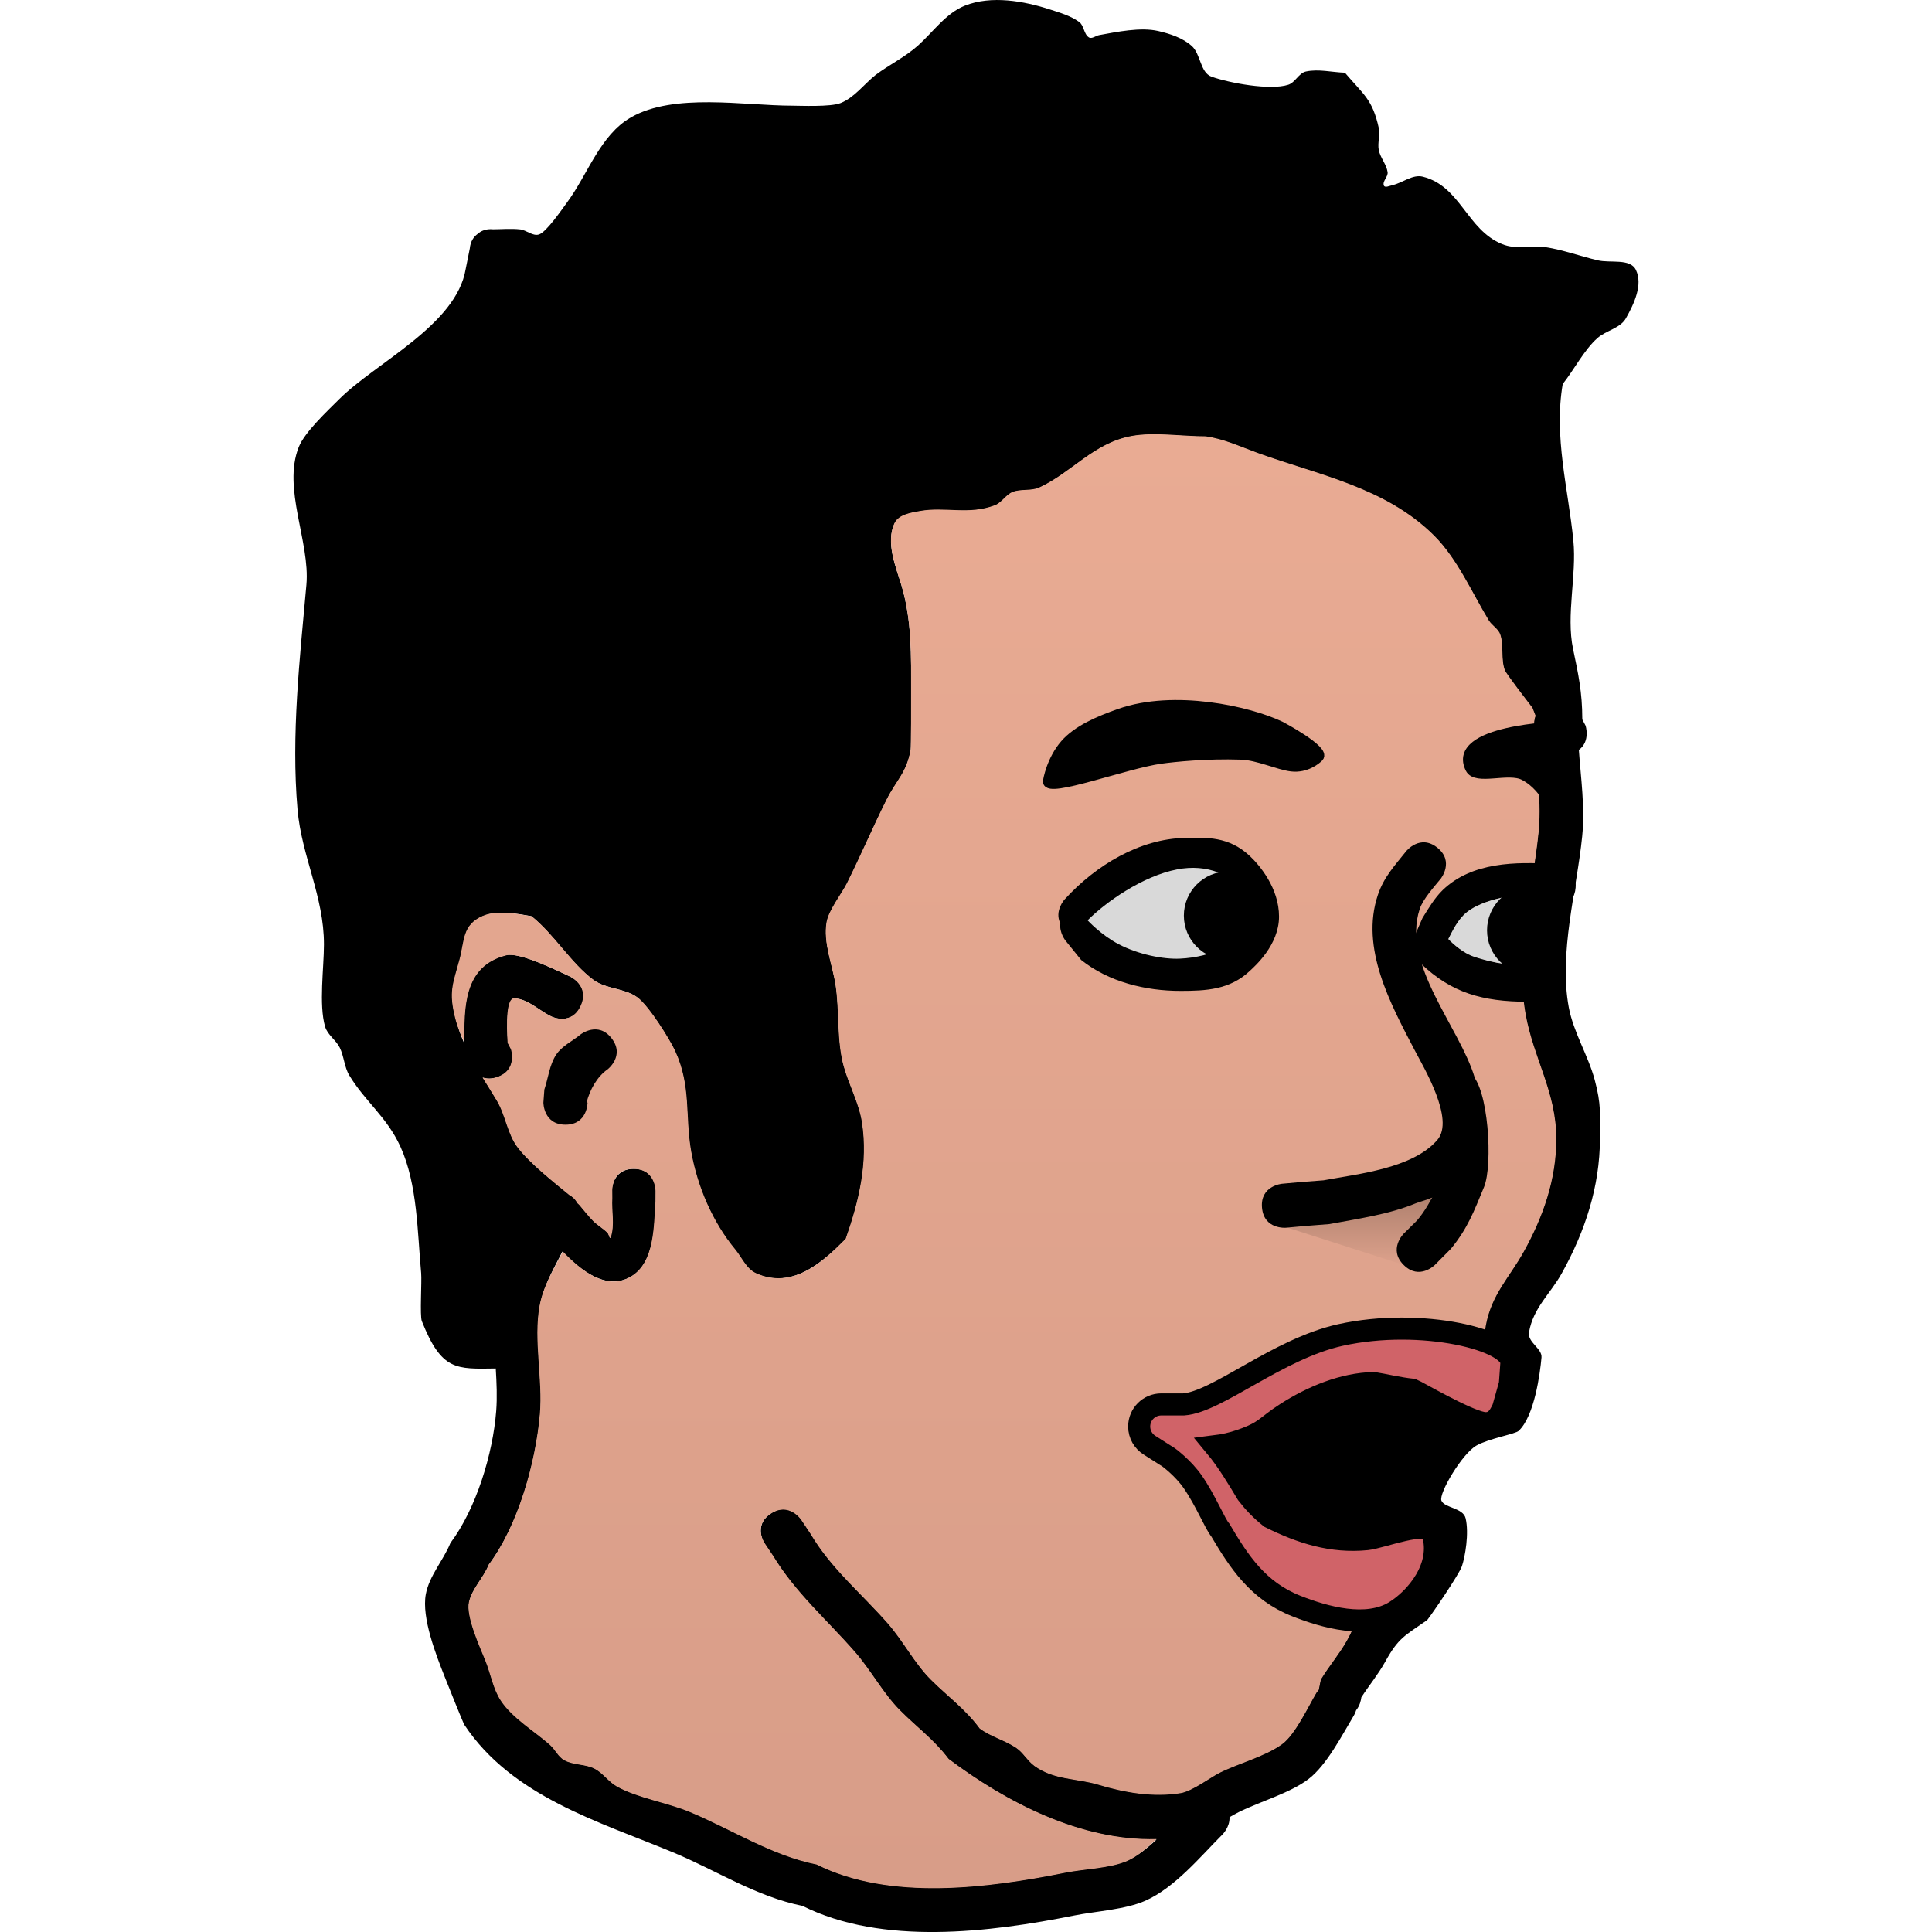
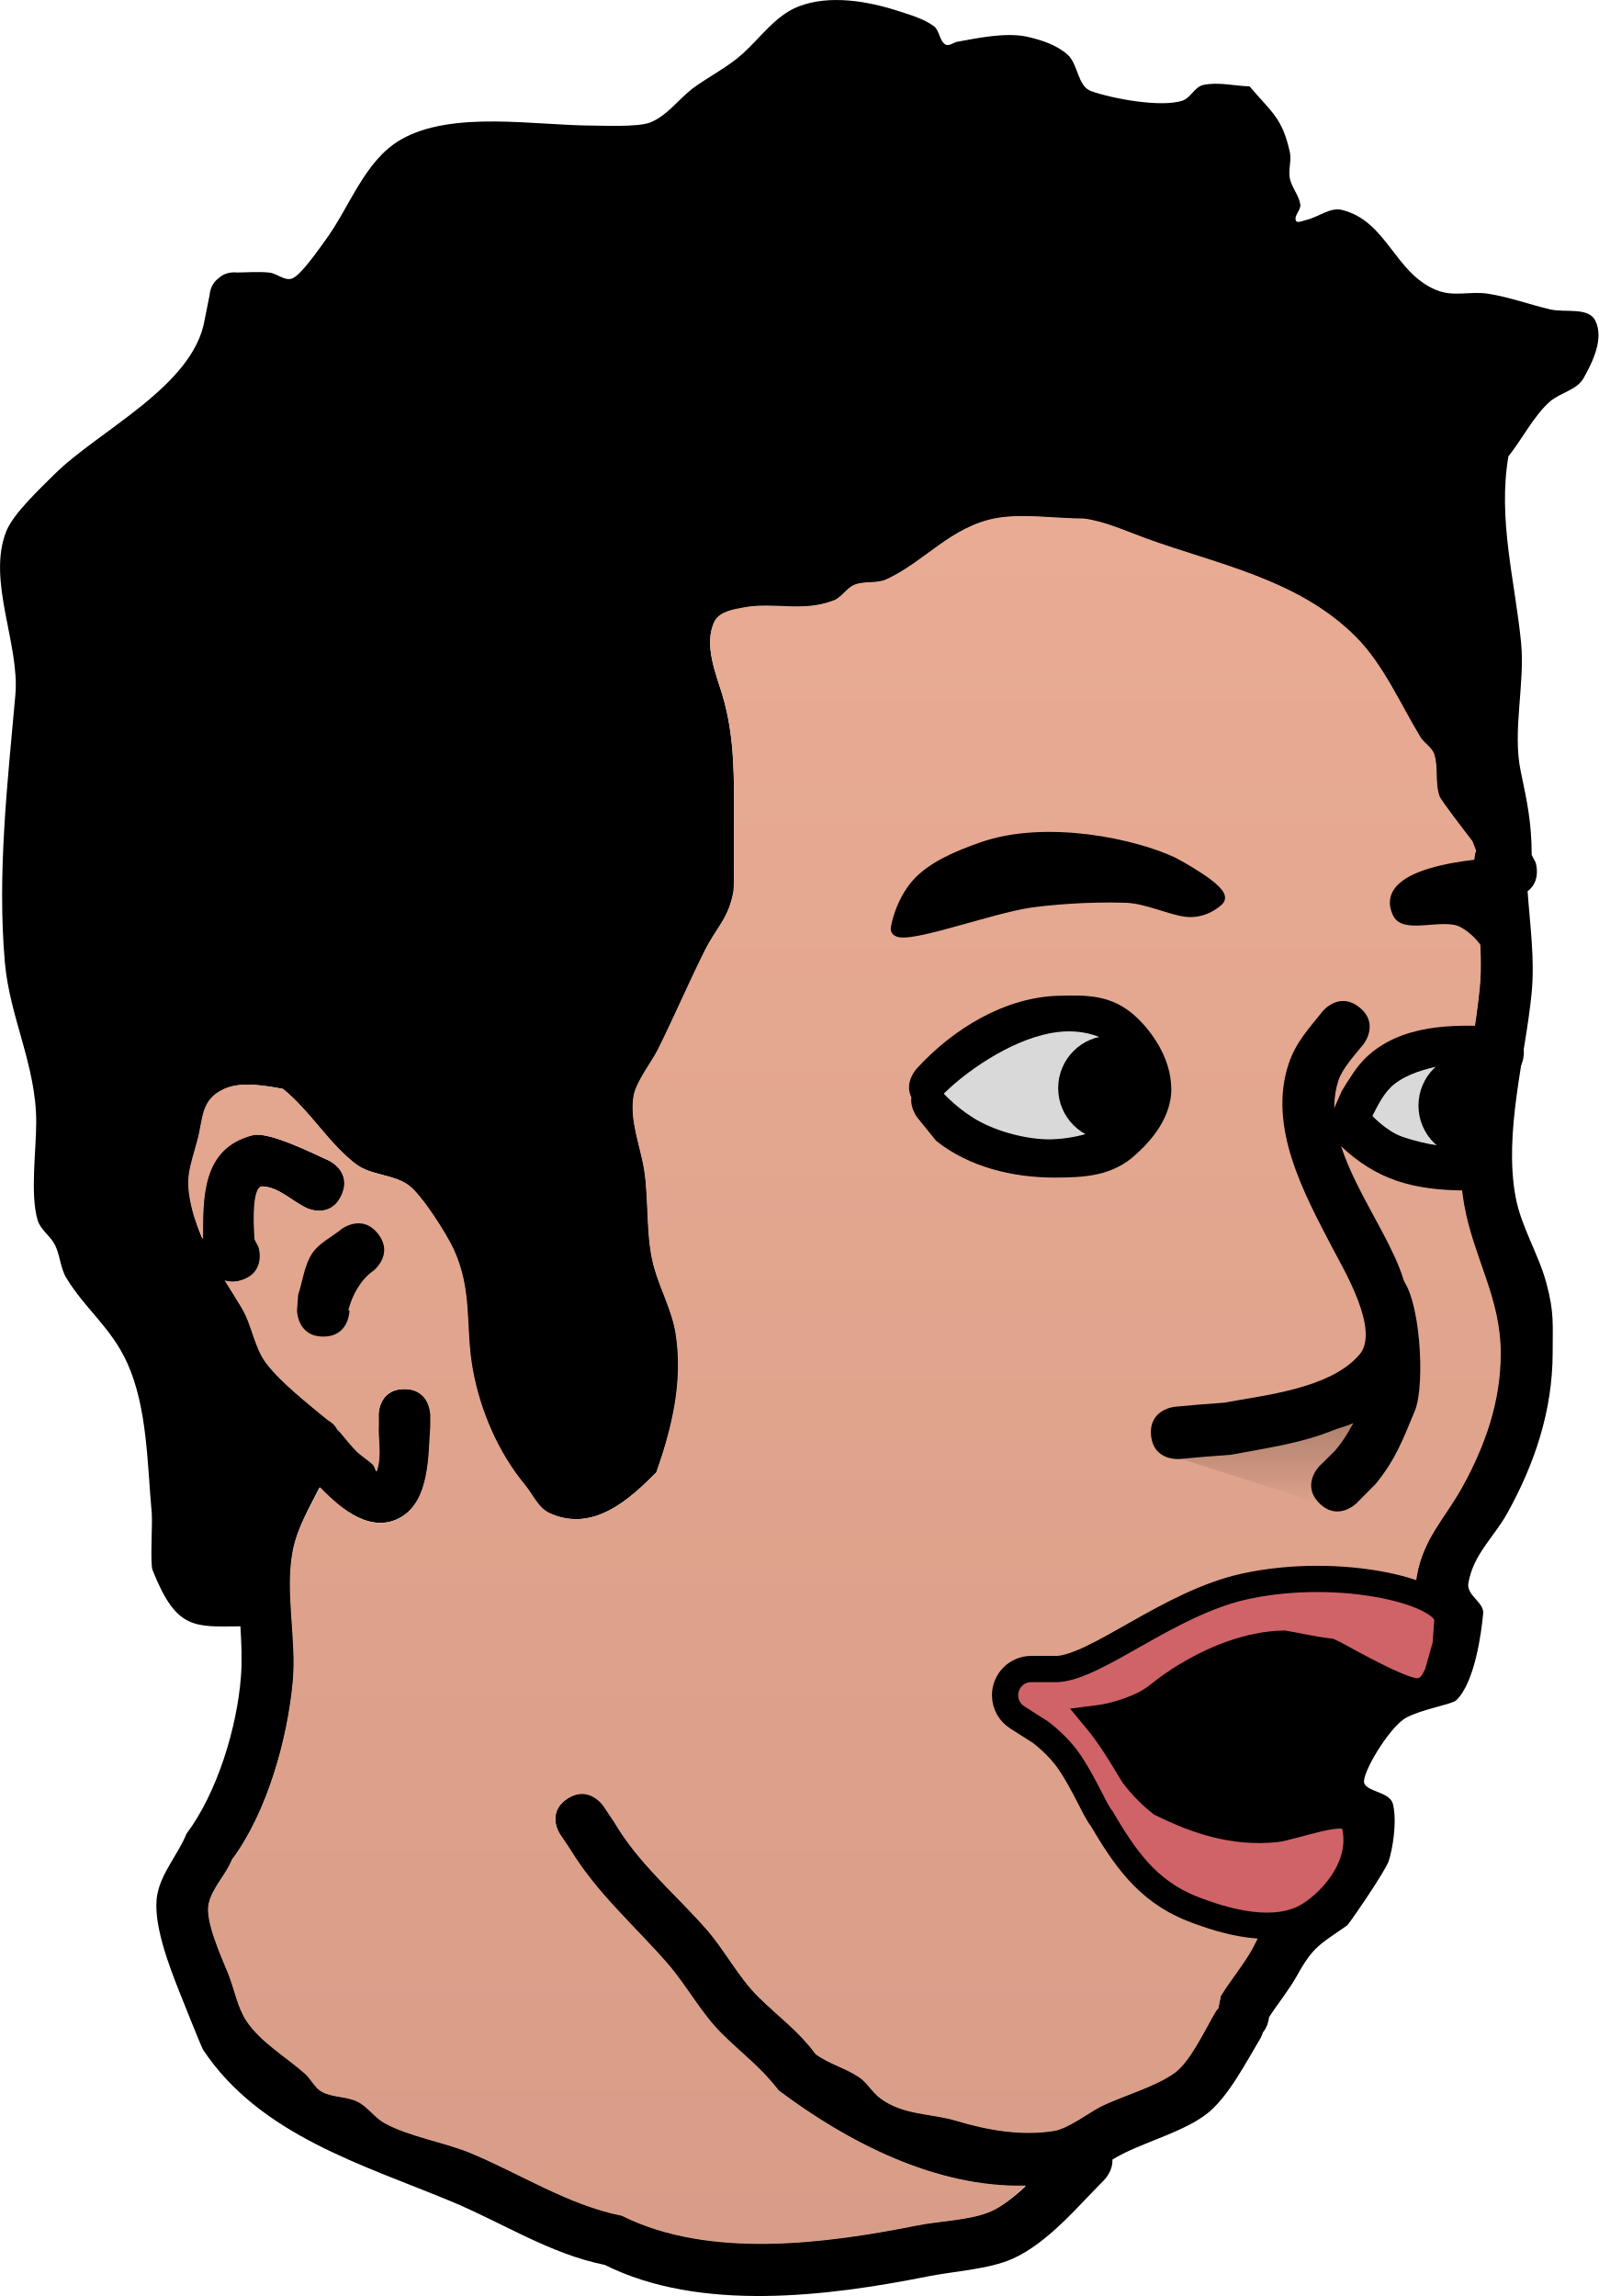
- <svg xmlns="http://www.w3.org/2000/svg" version="1.1" width="512" height="512" viewBox="0 0 512 512" id="svg52">
-   <defs id="defs12">
+ <svg xmlns="http://www.w3.org/2000/svg" width="23.577mm" height="33.867mm" viewBox="0 0 23.577 33.867" version="1.1" id="svg1" xml:space="preserve">
+   <defs id="defs1">
    <linearGradient x1="247.818" y1="116.16" x2="247.818" y2="280.813" gradientUnits="userSpaceOnUse" id="color-1">
      <stop offset="0" stop-color="#e9ab93" id="stop2" />
      <stop offset="1" stop-color="#d89d88" id="stop4" />
    </linearGradient>
    <linearGradient x1="289.154" y1="200.255" x2="289.154" y2="210.592" gradientUnits="userSpaceOnUse" id="color-2">
      <stop offset="0" stop-color="#a27766" id="stop7" />
      <stop offset="1" stop-color="#dfa38d" id="stop9" />
    </linearGradient>
  </defs>
-   <g transform="translate(-167.3517,-66.98535)" id="g50">
-     <g data-paper-data="{&quot;isPaintingLayer&quot;:true}" fill-rule="nonzero" stroke-linecap="butt" stroke-linejoin="miter" stroke-miterlimit="10" stroke-dasharray="none" stroke-dashoffset="0" style="mix-blend-mode:normal" id="g48">
+   <g id="layer1" transform="translate(1932.262,-523.7497)">
+     <g data-paper-data="{&quot;isPaintingLayer&quot;:true}" fill-rule="nonzero" stroke-linecap="butt" stroke-linejoin="miter" stroke-miterlimit="10" stroke-dasharray="none" stroke-dashoffset="0" style="mix-blend-mode:normal" id="g48" transform="matrix(0.06614582,0,0,0.06614582,-1948.476,519.3189)">
      <path d="" fill="#000000" stroke="none" stroke-width="0.5" id="path28" />
      <path d="" fill="#000000" stroke="none" stroke-width="0.5" id="path30" />
      <g id="g1206" transform="matrix(2.340146,0,0,2.340146,-146.4955,-89.77021)">
        <path d="M 305.006,177.133 V 175.8 c 0.005,-3.041 0.342,-5.655 1.075,-8.606 0,0 0.371,-1.483 1.692,-1.84 0.211,-1.411 0.403,-2.799 0.539,-4.15 0.413,-4.126 -0.494,-8.168 -0.512,-12.254 0,0 0,-0.407 0.164,-0.893 l -0.344,-0.883 c -0.517,-0.675 -2.986,-3.857 -3.139,-4.288 -0.447,-1.267 -0.088,-2.721 -0.5,-4 -0.213,-0.661 -0.948,-1.028 -1.309,-1.622 -1.907,-3.139 -3.533,-6.95 -6.186,-9.592 -5.487,-5.467 -13.057,-6.835 -19.999,-9.357 -1.929,-0.701 -3.832,-1.599 -5.866,-1.871 -2.592,0.006 -5.81,-0.503 -8.35,-0.039 -4.312,0.788 -6.749,4.109 -10.453,5.828 -0.931,0.432 -2.083,0.134 -3.036,0.516 -0.774,0.31 -1.221,1.204 -2,1.5 -3.007,1.141 -5.579,0.129 -8.511,0.656 -1.03,0.185 -2.378,0.404 -2.837,1.344 -1.059,2.17 0.158,4.98 0.76,6.989 1.201,4.009 1.104,8.087 1.104,12.212 0,0.994 0.009,6.165 -0.045,6.473 -0.468,2.638 -1.604,3.415 -2.729,5.665 -1.57,3.139 -2.93,6.361 -4.5,9.5 -0.531,1.061 -2.025,2.979 -2.271,4.335 -0.422,2.326 0.668,4.87 1.013,7.127 0.451,2.954 0.128,6.335 0.94,9.227 0.599,2.136 1.728,4.134 2.068,6.327 0.708,4.564 -0.358,8.914 -1.849,13.161 -2.567,2.588 -6.068,5.815 -10.245,3.922 -1.089,-0.494 -1.595,-1.784 -2.358,-2.705 -2.547,-3.071 -4.277,-7.108 -4.979,-11.058 -0.726,-4.085 0.025,-7.405 -1.814,-11.423 -0.609,-1.33 -2.961,-5.104 -4.252,-6.065 -1.44,-1.071 -3.559,-0.93 -5,-2 -2.538,-1.885 -4.435,-5.15 -7,-7.202 -1.671,-0.285 -3.816,-0.706 -5.459,0 -2.328,1 -2.059,2.834 -2.613,4.891 -0.766,2.846 -1.258,3.659 -0.481,6.724 0.248,0.976 0.561,1.865 0.924,2.703 0.011,-3.785 -0.187,-8.656 4.747,-9.899 1.535,-0.387 5.73,1.717 7.287,2.423 0,0 2.276,1.035 1.241,3.31 -1.035,2.276 -3.31,1.241 -3.31,1.241 -1.425,-0.65 -2.649,-2.003 -4.213,-2.077 -1.181,-0.056 -0.753,4.93 -0.753,5.051 l 0.372,0.709 c 0,0 0.791,2.372 -1.581,3.162 h -1e-5 c -0.662,0.221 -1.2,0.195 -1.633,0.043 0.524,0.845 1.071,1.702 1.619,2.621 0.99,1.659 1.185,3.759 2.358,5.294 1.362,1.784 4.013,3.876 5.836,5.369 0.348,0.188 0.689,0.476 0.914,0.919 0.159,0.135 0.247,0.236 0.247,0.236 0.528,0.609 1.011,1.261 1.585,1.828 0.483,0.478 1.094,0.814 1.574,1.295 0.149,0.15 0.216,0.766 0.285,0.567 0.486,-1.41 0.091,-2.983 0.181,-4.471 l -0.006,-0.822 c 0,0 0,-2.5 2.5,-2.5 2.5,0 2.5,2.5 2.5,2.5 l -0.006,1.178 c -0.205,2.564 -0.022,6.904 -2.819,8.529 -2.776,1.612 -5.679,-0.67 -7.771,-2.835 -0.986,1.956 -2.115,3.822 -2.536,6.129 -0.714,3.909 0.376,8.303 0.026,12.277 -0.485,5.514 -2.479,12.601 -5.814,17.048 -0.58,1.473 -1.866,2.658 -2.216,4.202 -0.369,1.624 1.245,5.124 1.858,6.645 0.609,1.509 0.862,3.199 1.766,4.552 1.33,1.991 3.801,3.429 5.551,4.988 0.592,0.528 0.93,1.361 1.63,1.734 1.031,0.549 2.333,0.411 3.379,0.933 0.971,0.485 1.599,1.5 2.548,2.025 2.42,1.341 5.675,1.806 8.262,2.886 4.784,1.997 9.24,4.922 14.355,5.945 8.3,4.15 19.393,2.674 28.198,0.913 2.066,-0.413 5.051,-0.479 6.97,-1.331 1.157,-0.513 2.263,-1.382 3.309,-2.369 -8.59,0.226 -17.049,-4.189 -23.556,-9.081 -1.71,-2.246 -3.559,-3.549 -5.5,-5.5 -1.944,-1.954 -3.306,-4.555 -5.121,-6.63 -3.189,-3.646 -6.719,-6.68 -9.255,-10.852 l -0.936,-1.399 c 0,0 -1.387,-2.08 0.693,-3.467 2.08,-1.387 3.467,0.693 3.467,0.693 l 1.064,1.601 c 2.313,3.918 5.769,6.748 8.745,10.148 1.731,1.978 3.02,4.523 4.879,6.37 1.897,1.885 3.867,3.286 5.5,5.5 1.242,0.928 2.818,1.322 4.108,2.181 0.813,0.541 1.295,1.485 2.086,2.059 2.222,1.615 4.744,1.379 7.251,2.132 2.896,0.87 6.186,1.469 9.315,0.941 1.297,-0.218 3.392,-1.8 4.362,-2.285 2.147,-1.073 5.176,-1.854 7.09,-3.245 1.498,-1.088 2.965,-4.277 3.877,-5.802 0,0 0.094,-0.156 0.272,-0.359 l 0.228,-1.141 c 0.917,-1.525 2.097,-2.885 2.964,-4.439 1.093,-1.956 1.464,-3.473 2.423,-4.922 -4.458,0.145 -8.98,-0.33 -12.068,-4.101 -1.115,-1.362 -1.633,-3.119 -2.458,-4.674 -2.829,-2.85 -13.374,-5.025 -9.925,-11.412 0.788,-1.459 6.078,-1.792 7.812,-2.281 3.771,-1.064 6.319,-4.169 10.052,-5.215 6.284,-1.761 13.205,-0.742 19.692,-1.028 0.012,-0.684 0.056,-1.367 0.183,-2.041 0.662,-3.528 2.66,-5.393 4.288,-8.324 2.205,-3.97 3.696,-8.223 3.679,-12.775 0.016,-5.273 -2.56,-9.04 -3.468,-14.1 -0.14,-0.78 -0.236,-1.571 -0.295,-2.37 -1.531,-0.544 -1.531,-2.347 -1.531,-2.347 z M 193.006,92.959 c 0.734,0.081 1.434,0.797 2.14,0.579 0.85,-0.263 2.629,-2.882 3.154,-3.587 2.385,-3.203 3.751,-7.666 7.275,-9.679 4.888,-2.792 12.764,-1.328 18.225,-1.321 0.866,0.001 4.369,0.165 5.516,-0.298 1.567,-0.633 2.632,-2.122 3.952,-3.178 1.573,-1.179 3.384,-2.048 4.842,-3.366 1.715,-1.551 3.138,-3.637 5.288,-4.489 2.972,-1.178 6.666,-0.524 9.614,0.435 1.14,0.371 2.334,0.713 3.308,1.412 0.559,0.401 0.522,1.371 1.097,1.748 0.335,0.22 0.781,-0.184 1.176,-0.255 1.984,-0.359 4.679,-0.925 6.679,-0.463 1.349,0.311 2.758,0.77 3.795,1.687 1.036,0.917 0.949,3.022 2.253,3.486 2.005,0.713 6.639,1.578 8.689,0.911 0.792,-0.258 1.185,-1.326 2,-1.5 1.438,-0.306 2.939,0.09 4.409,0.136 2.147,2.524 3.113,2.999 3.837,6.263 0.18,0.814 -0.163,1.683 0,2.5 0.176,0.88 0.873,1.611 1,2.5 0.074,0.518 -0.608,1.02 -0.427,1.511 0.113,0.304 0.656,0.033 0.972,-0.038 1.161,-0.263 2.285,-1.251 3.439,-0.961 4.277,1.075 4.974,5.986 8.963,7.629 1.675,0.69 3.179,0.083 4.945,0.356 2.004,0.31 3.926,1.023 5.9,1.488 1.446,0.341 3.673,-0.25 4.324,1.086 0.816,1.676 -0.213,3.853 -1.129,5.477 -0.643,1.14 -2.243,1.374 -3.223,2.241 -1.508,1.332 -2.663,3.615 -3.936,5.204 -1.022,5.994 0.618,11.815 1.206,17.733 0.39,3.929 -0.843,8.433 -0.033,12.274 0.602,2.855 1.041,4.914 1.045,7.93 8.8e-4,0.016 0.002,0.032 0.002,0.047 l 0.369,0.705 c 0,0 0.585,1.755 -0.761,2.748 0.229,3.247 0.706,6.49 0.377,9.788 -0.611,6.112 -2.663,13.178 -1.52,19.353 0.524,2.831 2.202,5.465 2.94,8.227 0.757,2.833 0.585,3.835 0.592,6.674 -0.017,5.423 -1.69,10.49 -4.321,15.225 -1.29,2.322 -3.231,3.899 -3.712,6.676 -0.199,1.149 1.507,1.828 1.413,2.87 -0.164,1.813 -0.794,6.616 -2.581,8.298 -0.394,0.37 -3.337,0.856 -4.775,1.66 -1.632,0.913 -4.299,5.431 -3.975,6.244 0.332,0.834 2.454,0.802 2.738,1.995 0.406,1.704 -0.053,4.343 -0.416,5.424 -0.309,0.922 -3.409,5.458 -3.932,6.105 -2.57,1.794 -3.254,2.005 -4.761,4.73 -0.781,1.412 -1.819,2.666 -2.698,4.02 -0.04,0.337 -0.171,0.959 -0.592,1.464 -0.11,0.35 -0.246,0.577 -0.246,0.577 -1.304,2.168 -3.074,5.631 -5.123,7.198 -2.111,1.615 -5.516,2.559 -7.91,3.755 -0.4,0.2 -0.747,0.395 -1.06,0.584 0.059,1.103 -0.783,1.944 -0.783,1.944 -2.539,2.539 -5.384,6.018 -8.747,7.514 -2.262,1.006 -5.589,1.181 -8.03,1.669 -9.593,1.919 -21.762,3.433 -30.802,-1.087 -5.223,-1.045 -9.764,-4.026 -14.645,-6.055 -8.412,-3.497 -18.23,-6.319 -23.63,-14.433 -0.172,-0.258 -2.025,-4.922 -2.234,-5.448 -0.965,-2.431 -2.637,-6.692 -2.142,-9.355 0.392,-2.108 1.978,-3.811 2.784,-5.798 2.927,-3.902 4.81,-10.105 5.186,-14.952 0.121,-1.567 0.049,-3.186 -0.049,-4.815 -4.48,0.059 -6.126,0.289 -8.374,-5.366 -0.239,-0.602 0.011,-4.505 -0.075,-5.435 -0.424,-4.572 -0.404,-10.049 -2.34,-14.305 -1.543,-3.392 -3.996,-5.11 -5.795,-8.087 -0.575,-0.952 -0.593,-2.158 -1.088,-3.154 -0.429,-0.863 -1.389,-1.444 -1.657,-2.37 -0.718,-2.476 -0.128,-6.673 -0.128,-9.291 0.015,-5.431 -2.531,-9.99 -2.991,-15.294 -0.734,-8.444 0.258,-17.117 1.004,-25.453 0.433,-4.844 -2.727,-10.889 -0.871,-15.581 0.679,-1.716 3.229,-4.075 4.591,-5.44 4.204,-4.181 13.253,-8.389 14.316,-14.723 l 0.466,-2.33 c 0.076,-0.816 0.444,-1.327 0.874,-1.646 0.397,-0.358 0.968,-0.618 1.781,-0.534 1.013,-0.008 2.031,-0.102 3.037,0.009 z" fill="#000000" stroke="none" stroke-width="0.5" id="path14" />
        <path d="m 203.45,201.846 0.006,0.821 c -0.091,1.489 0.304,3.056 -0.182,4.467 -0.069,0.2 -0.234,-0.399 -0.383,-0.548 -0.48,-0.481 -1.091,-0.819 -1.575,-1.296 -0.573,-0.567 -1.057,-1.221 -1.585,-1.83 0,0 -0.088,-0.101 -0.247,-0.236 -0.225,-0.443 -0.566,-0.733 -0.914,-0.92 -1.822,-1.493 -4.473,-3.591 -5.836,-5.375 -1.172,-1.535 -1.367,-3.64 -2.357,-5.298 -0.548,-0.918 -1.095,-1.778 -1.619,-2.623 0.433,0.152 0.971,0.177 1.633,-0.044 h 10e-6 c 2.372,-0.791 1.582,-3.165 1.582,-3.165 l -0.372,-0.71 c -4.9e-4,-0.121 -0.427,-5.111 0.754,-5.055 1.564,0.074 2.883,1.458 4.308,2.108 0,0 2.181,1.002 3.216,-1.274 1.035,-2.276 -1.24,-3.313 -1.24,-3.313 -1.557,-0.706 -5.66,-2.771 -7.195,-2.384 -4.934,1.243 -4.734,6.106 -4.745,9.891 -0.363,-0.838 -0.774,-1.75 -1.021,-2.726 -0.777,-3.064 -0.284,-3.883 0.483,-6.729 0.554,-2.058 0.286,-3.895 2.615,-4.895 1.643,-0.706 3.878,-0.241 5.549,0.044 2.565,2.052 4.463,5.314 7.001,7.199 1.441,1.07 3.56,0.929 5,2 1.291,0.961 3.645,4.73 4.253,6.061 1.839,4.018 1.091,7.325 1.817,11.409 0.702,3.95 2.43,7.97 4.976,11.041 0.764,0.921 1.267,2.206 2.356,2.7 4.176,1.893 7.587,-1.291 10.154,-3.879 1.491,-4.247 2.554,-8.632 1.846,-13.196 -0.34,-2.193 -1.464,-4.203 -2.063,-6.339 -0.811,-2.892 -0.48,-6.283 -0.931,-9.238 -0.345,-2.257 -1.43,-4.805 -1.008,-7.131 0.246,-1.355 1.746,-3.277 2.276,-4.338 1.57,-3.139 2.939,-6.365 4.509,-9.504 1.125,-2.25 2.266,-3.028 2.733,-5.667 0.055,-0.308 0.046,-5.479 0.046,-6.473 0,-4.126 0.116,-8.105 -1.085,-12.114 -0.602,-2.009 -1.836,-4.918 -0.777,-7.087 0.459,-0.94 1.809,-1.159 2.839,-1.344 2.931,-0.528 5.51,0.484 8.516,-0.657 0.779,-0.296 1.228,-1.19 2.001,-1.5 0.953,-0.381 2.107,-0.084 3.038,-0.516 3.705,-1.719 6.147,-5.04 10.46,-5.827 2.54,-0.464 5.763,0.046 8.355,0.04 2.034,0.272 3.94,1.171 5.869,1.872 6.942,2.522 14.523,3.896 20.01,9.363 2.652,2.643 4.284,6.458 6.191,9.596 0.361,0.594 1.097,0.962 1.31,1.623 0.411,1.279 0.054,2.734 0.501,4.001 0.153,0.432 2.624,3.616 3.141,4.291 l 0.344,0.883 c -0.164,0.486 -0.164,0.893 -0.164,0.893 0.018,4.085 0.929,8.133 0.516,12.259 -0.657,6.562 -2.666,14.015 -1.474,20.659 0.908,5.06 3.486,8.838 3.47,14.111 0.017,4.553 -1.475,8.816 -3.68,12.786 -1.628,2.931 -3.628,4.804 -4.29,8.332 -0.127,0.675 -0.171,1.359 -0.183,2.043 -6.487,0.286 -13.413,-0.724 -19.697,1.037 -3.733,1.046 -6.29,4.162 -10.061,5.225 -1.734,0.489 -7.032,0.828 -7.82,2.288 -1.352,2.505 1.839,2.948 3.471,4.436 2.53,2.307 4.682,5.158 6.401,6.891 0.824,1.555 1.343,3.312 2.458,4.674 3.087,3.771 7.604,4.249 12.063,4.105 -0.959,1.449 -1.269,3.045 -2.362,5.001 -0.868,1.553 -2.05,2.916 -2.967,4.441 l -0.228,1.142 c -0.179,0.203 -0.273,0.359 -0.273,0.359 -0.912,1.525 -2.383,4.716 -3.881,5.804 -1.914,1.391 -4.948,2.173 -7.095,3.247 -0.97,0.485 -3.068,2.067 -4.365,2.286 -3.129,0.527 -6.425,-0.07 -9.321,-0.94 -2.506,-0.753 -5.033,-0.517 -7.256,-2.131 -0.79,-0.574 -1.274,-1.518 -2.087,-2.059 -1.291,-0.859 -2.869,-1.253 -4.112,-2.181 -1.633,-2.214 -3.608,-3.615 -5.505,-5.5 -1.859,-1.848 -3.153,-4.393 -4.884,-6.371 -2.976,-3.4 -6.443,-6.234 -8.756,-10.152 l -1.065,-1.601 c 0,0 -1.39,-2.082 -3.47,-0.695 -2.08,1.387 -0.639,3.383 -0.639,3.383 l 0.935,1.399 c 2.536,4.172 6.056,7.201 9.244,10.847 1.815,2.075 3.172,4.675 5.116,6.628 1.941,1.951 3.786,3.253 5.495,5.499 6.507,4.892 14.951,9.308 23.541,9.082 -1.046,0.988 -2.132,1.954 -3.289,2.467 -1.919,0.851 -4.908,0.918 -6.974,1.331 -8.805,1.761 -19.915,3.235 -28.216,-0.915 -5.115,-1.023 -9.58,-3.951 -14.364,-5.948 -2.587,-1.08 -5.846,-1.548 -8.267,-2.889 -0.949,-0.526 -1.579,-1.542 -2.55,-2.026 -1.045,-0.522 -2.349,-0.385 -3.381,-0.934 -0.7,-0.373 -1.039,-1.207 -1.631,-1.735 -1.75,-1.559 -4.224,-3 -5.554,-4.99 -0.904,-1.353 -1.159,-3.045 -1.768,-4.554 -0.613,-1.521 -2.229,-5.024 -1.86,-6.648 0.351,-1.544 1.635,-2.73 2.215,-4.203 3.335,-4.447 5.325,-11.54 5.81,-17.054 0.35,-3.974 -0.744,-8.377 -0.03,-12.286 0.421,-2.307 1.647,-4.198 2.633,-6.154 2.093,2.165 4.899,4.472 7.674,2.86 2.797,-1.625 2.612,-5.973 2.817,-8.538 l 0.006,-1.18 c 0,0 -1.7e-4,-2.503 -2.5,-2.503 -2.5,0 -2.4,2.495 -2.4,2.495 z" data-paper-data="{&quot;noHover&quot;:false,&quot;origItem&quot;:[&quot;Path&quot;,{&quot;applyMatrix&quot;:true,&quot;segments&quot;:[[[205.90001,199.35],[-2.5,0],[2.5,0]],[208.40001,201.85],[[208.39366,203.02812],[0,0],[-0.20469,2.56448]],[[205.57504,211.55665],[2.79706,-1.62486],[-2.7757,1.61245]],[[197.80389,208.72142],[2.09263,2.16549],[-0.98603,1.95625]],[[195.26774,214.85048],[0.42137,-2.30717],[-0.71393,3.90896]],[[195.29373,227.12724],[0.34968,-3.97366],[-0.48524,5.51424]],[[189.47943,244.17483],[3.33525,-4.447],[-0.58029,1.47332]],[[187.26334,248.3767],[0.35056,-1.54419],[-0.36872,1.62418]],[[189.12121,255.02154],[-0.61334,-1.52084],[0.60874,1.50946]],[[190.88712,259.57379],[-0.90438,-1.3532],[1.33033,1.99052]],[[196.43802,264.56138],[-1.74951,-1.55872],[0.59226,0.52767]],[[198.06784,266.29534],[-0.70015,-0.37283],[1.03135,0.5492]],[[201.44675,267.22852],[-1.04545,-0.52187],[0.97075,0.48458]],[[203.99474,269.25396],[-0.94906,-0.5258],[2.42044,1.34096]],[[212.25673,272.14032],[-2.58686,-1.08018],[4.78355,1.99743]],[[226.61137,278.08533],[-5.11507,-1.02301],[8.30018,4.1501]],[[254.80974,278.99856],[-8.80511,1.76102],[2.06629,-0.41326]],[[261.7796,277.66775],[-1.91901,0.85141],[1.15713,-0.51339]],[[265.08849,275.29829],[-1.04634,0.98751],[-8.58961,0.2263]],[[241.53226,266.21779],[6.50699,4.89158],[-1.70951,-2.24624]],[[236.03226,260.71779],[1.94094,1.95068],[-1.94384,-1.95358]],[[230.9114,254.08803],[1.81471,2.07485],[-3.18857,-3.64567]],[[221.6563,243.23627],[2.53647,4.17225],[0,0]],[220.7199,241.83678],[[221.41328,238.3699],[-2.08013,1.38675],[2.08013,-1.38675]],[224.88016,239.06328],[[225.94376,240.6638],[0,0],[2.31268,3.91791]],[[234.68866,250.81204],[-2.97594,-3.39976],[1.73139,1.97797]],[[239.56779,257.18228],[-1.85886,-1.84754],[1.89668,1.88513]],[[245.06779,262.68228],[-1.6327,-2.21411],[1.24216,0.92784]],[[249.17625,264.86294],[-1.29088,-0.85877],[0.81336,0.54109]],[[251.2618,266.92194],[-0.79032,-0.57422],[2.22238,1.61471]],[[258.51239,269.05369],[-2.50617,-0.75277],[2.89558,0.86973]],[[267.82725,269.99516],[-3.1288,0.52724],[1.2966,-0.21849]],[[272.18911,267.71043],[-0.96963,0.48482],[2.14673,-1.07337]],[[279.2793,264.46576],[-1.9144,1.39099],[1.49757,-1.08814]],[[283.15628,258.66382],[-0.91224,1.52452],[0,0]],[[283.42861,258.30529],[-0.17875,0.20255],[0,0]],[[283.65628,257.16382],[0,0],[0.91703,-1.52461]],[[286.6206,252.72524],[-0.86773,1.55319],[1.09282,-1.95607]],[[289.04347,247.80278],[-0.95918,1.44924],[-4.45825,0.14454]],[[276.97586,243.7017],[3.08736,3.77107],[-1.11505,-1.36199]],[[274.51833,239.02774],[0.82438,1.55524],[-2.82883,-2.85028]],[[264.59339,227.61567],[-3.44897,6.38744],[0.78807,-1.45948]],[[272.40497,225.33444],[-1.73352,0.48897],[3.77051,-1.06352]],[[282.45718,220.11947],[-3.73316,1.04636],[6.28384,-1.76129]],[[302.14946,219.09107],[-6.48726,0.2862],[0.01196,-0.68434]],[[302.3323,217.0496],[-0.12665,0.67458],[0.66242,-3.52829]],[[306.6206,208.72525],[-1.62829,2.93087],[2.20533,-3.96953]],[[310.30002,195.95006],[0.0169,4.55262],[0.01608,-5.27322]],[[306.8323,181.85052],[0.90756,5.05992],[-1.19185,-6.6449]],[[308.31218,161.20372],[-0.65687,6.56177],[0.41303,-4.12592]],[[307.80002,148.95006],[0.0181,4.08535],[0,0]],[[307.96429,148.05735],[-0.16427,0.48563],[0,0]],[[307.62061,147.17481],[0,0],[-0.51673,-0.6749]],[[304.48202,142.88641],[0.15253,0.43189],[-0.44746,-1.26702]],[[303.98202,138.88641],[0.4115,1.27915],[-0.21275,-0.66134]],[[302.67339,137.26433],[0.36077,0.5937],[-1.9072,-3.13862]],[[296.48755,127.6719],[2.65238,2.6429],[-5.48705,-5.46743]],[[276.48868,118.31468],[6.94159,2.52178],[-1.929,-0.70077]],[[270.6228,116.4437],[2.03419,0.27238],[-2.59218,0.00577]],[[262.27279,116.40489],[2.54016,-0.46394],[-4.31218,0.78757]],[[251.8193,122.23278],[3.70467,-1.71898],[-0.93107,0.43202]],[[248.78352,122.74842],[0.95292,-0.38142],[-0.77366,0.30967]],[[246.78352,124.24842],[0.77909,-0.29574],[-3.00683,1.14139]],[[238.27279,124.9049],[2.93145,-0.52757],[-1.0297,0.18532]],[[235.43626,126.24867],[0.45892,-0.94022],[-1.059,2.16963]],[[236.19638,133.23764],[-0.60164,-2.00875],[1.20066,4.00878]],[[237.30003,145.45001],[0,-4.12552],[0,0.9939]],[[237.25492,151.92278],[0.05457,-0.30788],[-0.46761,2.63818]],[[234.52594,157.58815],[1.12519,-2.25032],[-1.5697,3.13931]],[[230.02594,167.08815],[1.56963,-3.13935],[-0.53054,1.06113]],[[227.75492,171.42278],[0.24593,-1.35519],[-0.42204,2.32571]],[[228.76774,178.54956],[-0.34466,-2.2571],[0.45114,2.95439]],[[229.70756,187.77638],[-0.81139,-2.89188],[0.59939,2.1363]],[[231.77586,194.10326],[-0.34031,-2.19254],[0.70841,4.5641]],[[229.92665,207.26434],[1.49117,-4.24665],[-2.56682,2.58771]],[[219.68199,211.18608],[4.17637,1.89345],[-1.08948,-0.49394]],[[217.3237,208.48107],[0.76357,0.92082],[-2.54657,-3.07102]],[[212.34513,197.42278],[0.70171,3.94991],[-0.72563,-4.08453]],[[210.53091,185.99934],[1.83935,4.0184],[-0.60882,-1.33007]],[[206.27931,179.9343],[1.29107,0.96057],[-1.44018,-1.0715]],[[201.27931,177.9343],[1.44118,1.07015],[-2.53844,-1.88494]],[[194.27961,170.73227],[2.56461,2.05249],[-1.67105,-0.28507]],[[188.82046,170.73227],[1.64316,-0.70609],[-2.32828,1.00049]],[[186.20757,175.62365],[0.55407,-2.05757],[-0.76628,2.84562]],[[185.72632,182.34738],[-0.77719,-3.06426],[0.24754,0.97598]],[[186.65017,185.05016],[-0.36257,-0.83802],[0.01089,-3.78505]],[[191.39735,175.15105],[-4.93372,1.24313],[1.53514,-0.3868]],[[198.68452,177.57408],[-1.55691,-0.70564],[0,0]],[[199.92593,180.8845],[1.03451,-2.27591],[-1.03451,2.27592]],[[196.61551,182.12591],[0,0],[-1.42456,-0.64957]],[[192.40268,180.04894],[1.56391,0.0741],[-1.1806,-0.05594]],[[191.65002,185.1],[-0.00049,-0.12137],[0,0]],[192.02173,185.80943],[[190.44059,188.97171],[2.37171,-0.79057],[0,0]],[[190.44058,188.97171],[0,0],[-0.66176,0.22059]],[[188.80742,189.0151],[0.43274,0.15159],[0.52378,0.84494]],[[190.42666,191.63569],[-0.54807,-0.91815],[0.99006,1.65861]],[[192.78432,196.9293],[-1.17248,-1.53509],[1.36232,1.78365]],[[198.61988,202.29877],[-1.82244,-1.49314],[0.34813,0.18754]],[[199.53406,203.21817],[-0.22517,-0.44347],[0.15908,0.13464]],[[199.78145,203.45374],[0,0],[0.52817,0.60939]],[[201.36597,205.2819],[-0.57348,-0.56695],[0.48322,0.47773]],[[202.94041,206.57677],[-0.48017,-0.4808],[0.14934,0.14954]],[[203.22498,207.14335],[-0.06888,0.1998],[0.48612,-1.41029]],[[203.40636,202.67188],[-0.09064,1.48896],[0,0]],[203.40001,201.85]],&quot;closed&quot;:true,&quot;fillColor&quot;:[0,0,0,1],&quot;strokeWidth&quot;:0.5}]}" fill="url(#color-1)" stroke="none" stroke-width="0.25" id="path16" style="fill:url(#color-1)" />
        <path d="m 270.292,170.786 c 0,-1.484 0.646,-2.817 1.673,-3.733 -3.664,-3.5 -9.407,0.896 -12.636,4.148 l 0.758,0.961 c 3.475,2.789 8.081,3.694 11.128,1.52 -0.582,-0.817 -0.924,-1.817 -0.924,-2.897 z m 8.667,0 c -0.002,3.231 -2.756,5.626 -3.308,6.148 -2.272,2.152 -5.007,2.259 -7.803,2.265 -4.035,0.01 -8.2,-1.029 -11.296,-3.501 l -1.784,-2.206 c 0,0 -0.707,-0.884 -0.575,-1.938 -0.701,-1.409 0.477,-2.705 0.477,-2.705 3.569,-3.918 8.547,-6.869 13.622,-6.975 2.484,-0.052 4.991,-0.183 7.368,2.061 1.093,1.032 3.301,3.62 3.299,6.851 z" fill="#000000" stroke="none" stroke-width="0.5" id="path18" />
        <path d="m 257.28,171.207 c 1.995,-2.009 6.196,-5.015 10.163,-5.77 3.322,-0.632 6.48,0.479 8.041,3.477 0.202,0.388 0.427,1.378 0.534,1.806 -1.107,3.1 -4.603,4.654 -8.282,4.828 -1.884,0.089 -4.709,-0.469 -6.947,-1.64 -1.985,-1.038 -3.509,-2.701 -3.509,-2.701 z" data-paper-data="{&quot;noHover&quot;:false,&quot;origItem&quot;:[&quot;Path&quot;,{&quot;applyMatrix&quot;:true,&quot;segments&quot;:[[[260.08778,172.16223],[0,0],[4.70483,3.7757]],[[273.74576,170.166],[-2.17635,6.09524],[-0.10719,-0.42756]],[[273.32395,168.92471],[0.20223,0.38832],[-3.42625,-6.57917]],[[259.32955,171.20134],[3.66499,-3.69149],[0,0]]],&quot;closed&quot;:true,&quot;fillColor&quot;:[0,0,0,1]}]}" fill="#d9d9d9" stroke="none" stroke-width="0.5" id="path20" />
        <path d="m 304.262,176.081 c -0.297,-1.753 -0.278,-5.698 0.059,-7.441 -1.004,0.22 -2.792,0.679 -4.068,1.682 -1.034,0.813 -1.617,2.097 -2.081,2.993 0,0 1.311,1.417 2.774,1.932 1.225,0.431 2.557,0.741 3.315,0.834 z m 6.963,-2.309 -0.594,2.266 c 0.287,0.312 0.51,0.744 0.602,1.339 v 1e-5 c 0.381,2.475 -2.285,2.828 -2.285,2.828 l -1.889,0.225 c -5.044,-0.026 -8.547,-0.987 -12.028,-4.319 -0.67,-0.439 -0.924,-1.015 -0.992,-1.539 -0.129,-0.504 -0.107,-1.113 0.334,-1.728 l 0.834,-1.9 c 0.657,-1.059 1.387,-2.3 2.303,-3.178 3.303,-3.163 8.256,-3.206 12.541,-2.931 0,0 2.686,0.178 2.494,2.672 -0.086,1.122 -0.678,1.703 -1.302,2.003 -0.003,1.42 -0.009,2.841 -0.018,4.261 z" fill="#000000" stroke="none" stroke-width="0.5" id="path22" />
        <path d="m 300.942,175.297 c -1.463,-0.515 -2.817,-1.967 -2.817,-1.967 0.464,-0.896 1.073,-2.24 2.107,-3.053 1.276,-1.003 3.117,-1.455 4.121,-1.676 -0.336,1.742 -0.356,5.765 -0.059,7.518 -0.759,-0.093 -2.127,-0.392 -3.352,-0.823 z" data-paper-data="{&quot;noHover&quot;:false,&quot;origItem&quot;:[&quot;Path&quot;,{&quot;applyMatrix&quot;:true,&quot;segments&quot;:[[[304.2622,176.08083],[-0.7587,-0.093],[-0.29733,-1.75311]],[[304.32084,168.64013],[-0.33642,1.74248],[-1.00395,0.22021]],[[300.2532,170.32207],[1.27574,-1.00272],[-1.03389,0.81262]],[[298.17238,173.31524],[0.46385,-0.89641],[0,0]],[[300.94683,175.24722],[-1.46337,-0.51457],[1.22498,0.43075]]],&quot;closed&quot;:true,&quot;fillColor&quot;:[0,0,0,1]}]}" fill="#d9d9d9" stroke="none" stroke-width="0.5" id="path24" />
        <path d="m 198.15,194.35 c -2.5,0 -2.5,-2.5 -2.5,-2.5 l 0.111,-1.485 c 0.444,-1.312 0.571,-2.778 1.332,-3.935 0.66,-1.004 1.848,-1.536 2.773,-2.303 0,0 1.973,-1.535 3.508,0.439 1.535,1.973 -0.439,3.508 -0.439,3.508 -1.222,0.847 -2.021,2.323 -2.395,3.762 l 0.111,0.015 c 0,0 0,2.5 -2.5,2.5 z" fill="#000000" stroke="none" stroke-width="0.5" id="path26" />
        <path d="m 268.181,170.675 c 0,-2.761 2.239,-5 5,-5 2.761,0 5,2.239 5,5 0,2.761 -2.239,5 -5,5 -2.761,0 -5,-2.239 -5,-5 z" fill="#000000" stroke="none" stroke-width="0.5" id="path32" />
        <path d="m 302.514,172.341 c 0,-2.761 2.239,-5 5,-5 2.761,0 3.444,2.239 3.444,5 0,2.761 -0.683,5 -3.444,5 -2.761,0 -5,-2.239 -5,-5 z" fill="#000000" stroke="none" stroke-width="0.5" id="path34" />
        <path d="m 305.1,223.719 -0.778,2.768 c -0.201,0.311 -0.688,1.941 -2.336,1.629 -2.002,-0.378 -7.443,-3.565 -7.911,-3.75 -1.61,-0.17 -3.264,-0.579 -4.386,-0.756 -3.424,0.072 -6.93,1.509 -9.932,3.434 -2.388,1.531 -2.241,2.048 -5.109,3.046 -1.045,0.364 -1.978,0.556 -2.91,0.673 1.403,1.687 2.495,3.546 3.61,5.39 0.736,0.956 1.544,1.812 2.62,2.672 3.513,1.742 6.978,2.853 10.932,2.461 1.615,-0.16 6.95,-2.289 7.438,-0.742 1.229,3.892 -1.906,7.499 -4.26,8.947 -3.206,1.972 -7.942,0.644 -11.164,-0.631 -4.368,-1.728 -6.507,-5.062 -8.609,-8.612 -0.568,-0.637 -1.661,-3.349 -3.114,-5.446 -1.101,-1.589 -2.713,-2.763 -2.713,-2.763 l -2.164,-1.377 c -0.716,-0.44 -1.193,-1.23 -1.193,-2.132 0,-1.381 1.119,-2.5 2.5,-2.5 h 2.533 c 3.826,-0.272 10.652,-6.292 17.763,-7.861 9.18,-2.026 19.637,0.566 19.349,3.245 z" fill="#d06368" stroke="#000000" stroke-width="2.5" id="path36" />
        <path d="m 283.5,152.752 c -0.268,0.28 -1.468,1.298 -3.139,1.098 -1.494,-0.179 -3.794,-1.275 -5.711,-1.338 -3.901,-0.129 -7.566,0.251 -9.08,0.461 -3.969,0.551 -12.844,3.904 -12.844,2.523 0,-0.196 0.433,-2.509 1.949,-4.249 1.421,-1.632 3.847,-2.673 6.247,-3.515 6.148,-2.155 14.564,-0.303 18.232,1.443 0,0 5.155,2.734 4.345,3.578 z" fill="#000000" stroke="#000000" stroke-width="1" id="path38" />
        <path d="m 300.561,154.042 c -2.248,-4.496 10.155,-4.855 10.155,-4.855 l -0.336,10.577 c 0,0 -0.962,-3.484 -3.691,-4.908 -1.756,-0.916 -5.415,0.612 -6.128,-0.814 z" fill="#000000" stroke="#000000" stroke-width="1" id="path40" />
        <path d="m 279.508,205.879 9.173,-5.624 10.12,3.427 -4.602,6.91 z" fill="url(#color-2)" stroke="none" stroke-width="0" id="path42" style="fill:url(#color-2)" />
        <path d="m 294.457,203.248 c -3.036,1.265 -6.601,1.761 -9.81,2.361 -0.912,0.071 -1.823,0.143 -2.735,0.214 l -2.165,0.197 c 0,0 -2.49,0.226 -2.716,-2.263 -0.226,-2.49 2.263,-2.716 2.263,-2.716 l 2.235,-0.203 c 0.822,-0.062 1.643,-0.124 2.465,-0.186 3.877,-0.73 10.104,-1.326 12.899,-4.583 1.993,-2.323 -1.563,-8.217 -2.588,-10.182 -2.722,-5.216 -6.171,-11.539 -4.152,-17.557 0.686,-2.043 1.923,-3.333 3.216,-4.961 0,0 1.562,-1.952 3.514,-0.39 1.952,1.562 0.39,3.514 0.39,3.514 -0.706,0.875 -2.001,2.276 -2.384,3.439 -2.072,6.285 4.526,13.374 6.228,19.088 0.397,1.333 0.704,2.584 0.858,3.761 0.295,0.337 0.017,3.236 -1.077,5.505 -0.583,1.21 -1.614,2.577 -2.793,3.39 -1.447,0.998 -3.059,1.328 -3.647,1.573 z" fill="#000000" stroke="none" stroke-width="0.5" id="path44" />
        <path d="m 293.072,210.234 c -1.768,-1.768 0,-3.536 0,-3.536 l 1.514,-1.499 c 1.845,-2.162 2.418,-4.577 4.143,-6.9 0,0 -0.056,-11.222 1.944,-9.722 2,1.5 2.53,10.342 1.5,12.833 -1.141,2.762 -1.853,4.676 -3.746,6.989 l -1.819,1.834 c 0,0 -1.768,1.768 -3.536,0 z" fill="#000000" stroke="none" stroke-width="0.5" id="path46" />
      </g>
    </g>
  </g>
+   <style type="text/css" id="style16758">
+ 	.st0{fill:#FFC300;stroke:#695000;stroke-width:13;stroke-miterlimit:10;}
+ 	.st1{fill:#FFC300;stroke:#695000;stroke-width:13;stroke-linecap:round;stroke-miterlimit:10;}
+ </style>
+   <style type="text/css" id="style16758-4">
+ 	.st0{fill:#FFC300;stroke:#695000;stroke-width:13;stroke-miterlimit:10;}
+ 	.st1{fill:#FFC300;stroke:#695000;stroke-width:13;stroke-linecap:round;stroke-miterlimit:10;}
+ </style>
+   <style type="text/css" id="style16758-5">
+ 	.st0{fill:#FFC300;stroke:#695000;stroke-width:13;stroke-miterlimit:10;}
+ 	.st1{fill:#FFC300;stroke:#695000;stroke-width:13;stroke-linecap:round;stroke-miterlimit:10;}
+ </style>
+   <style type="text/css" id="style16758-9">
+ 	.st0{fill:#FFC300;stroke:#695000;stroke-width:13;stroke-miterlimit:10;}
+ 	.st1{fill:#FFC300;stroke:#695000;stroke-width:13;stroke-linecap:round;stroke-miterlimit:10;}
+ </style>
</svg>
